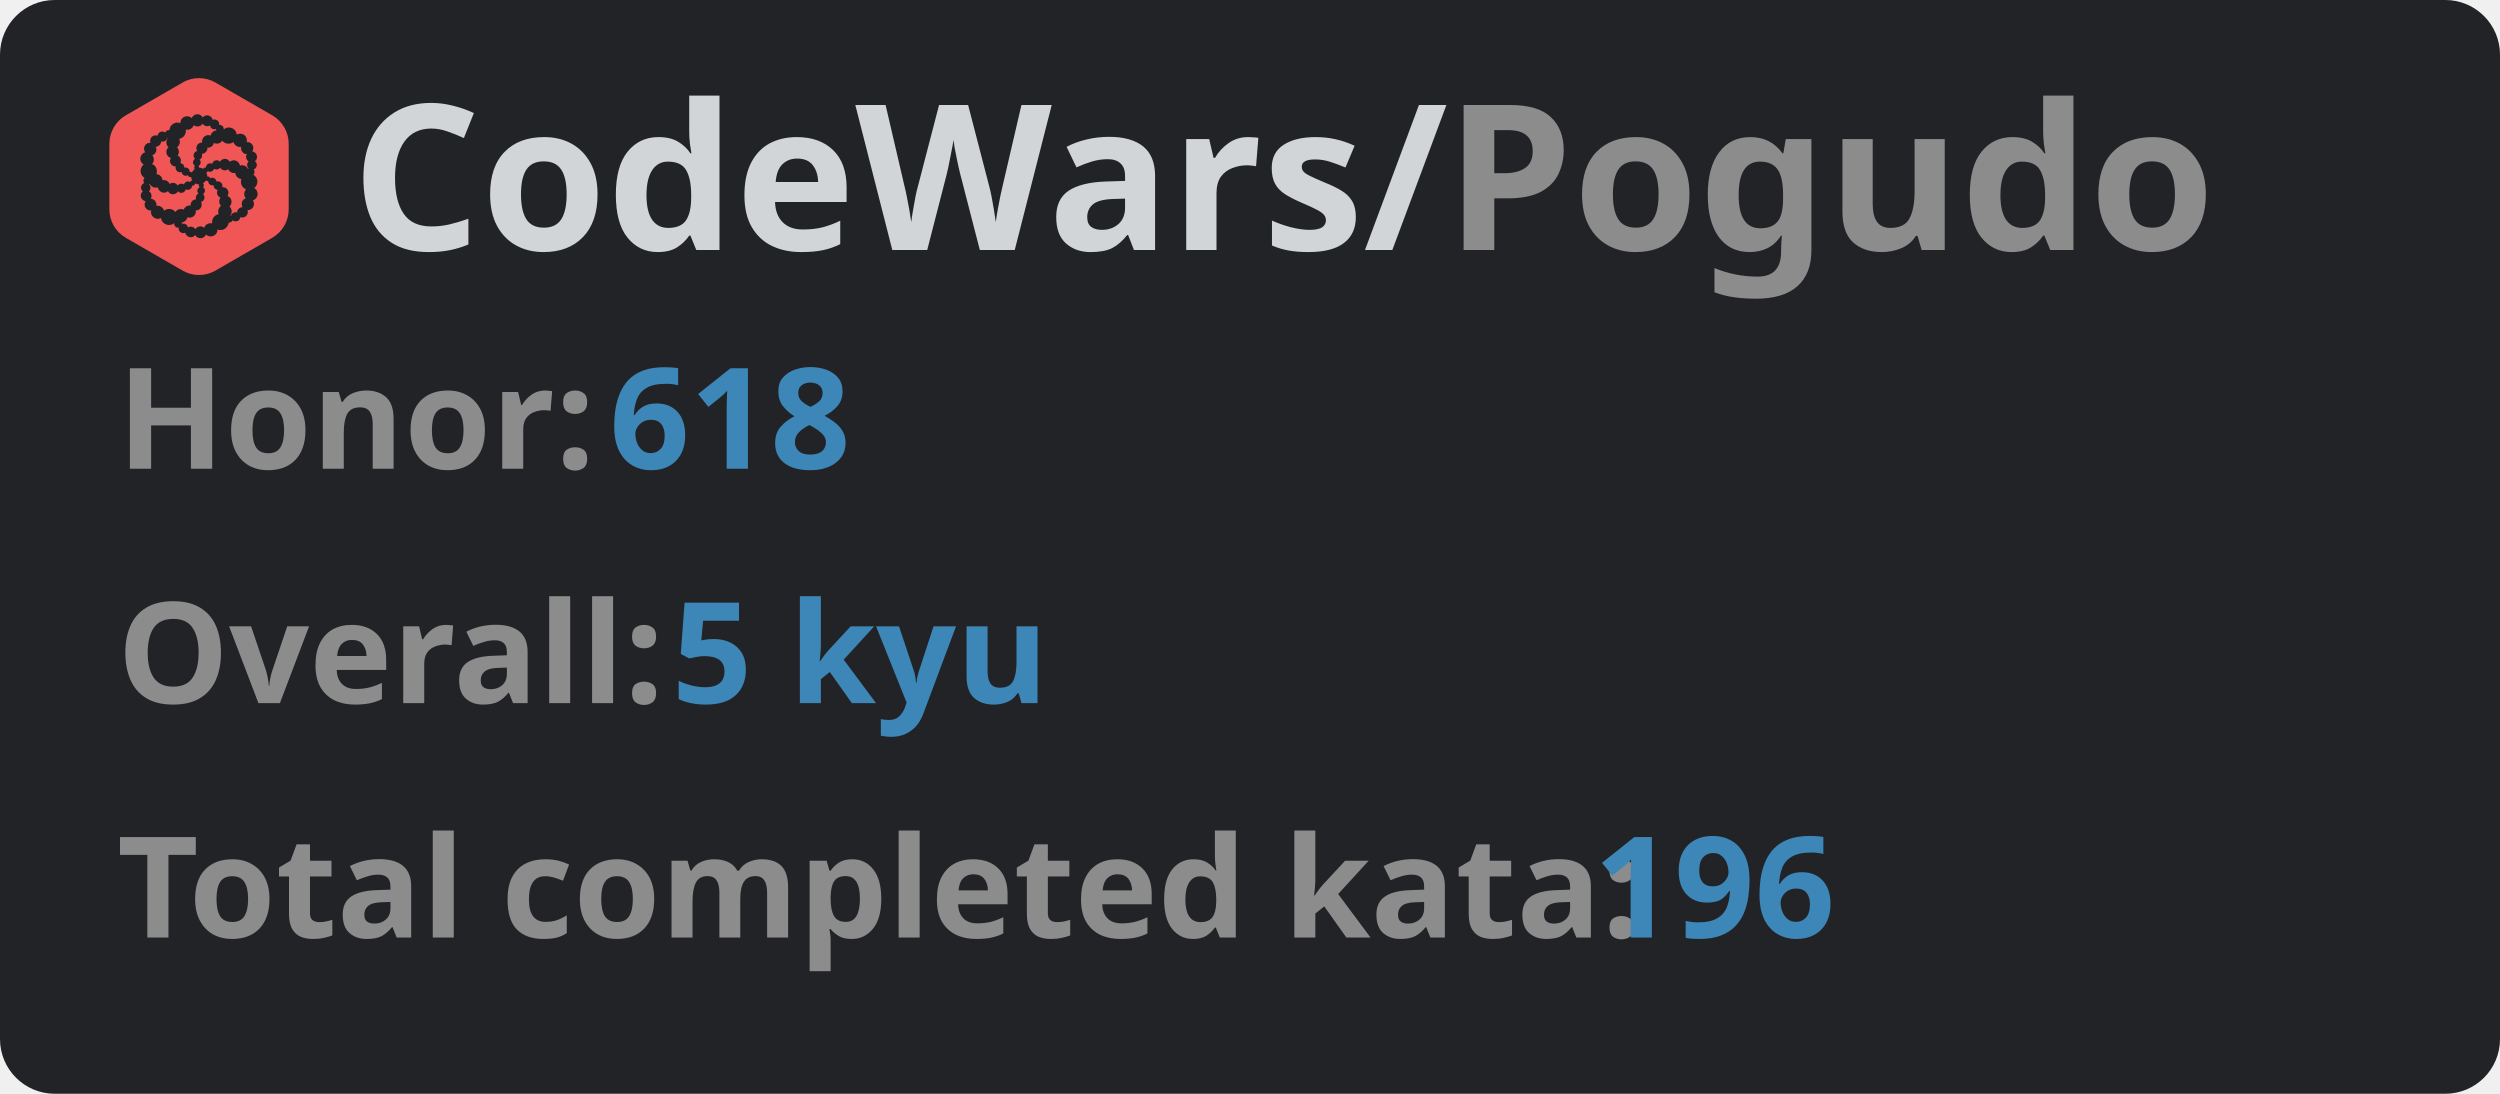
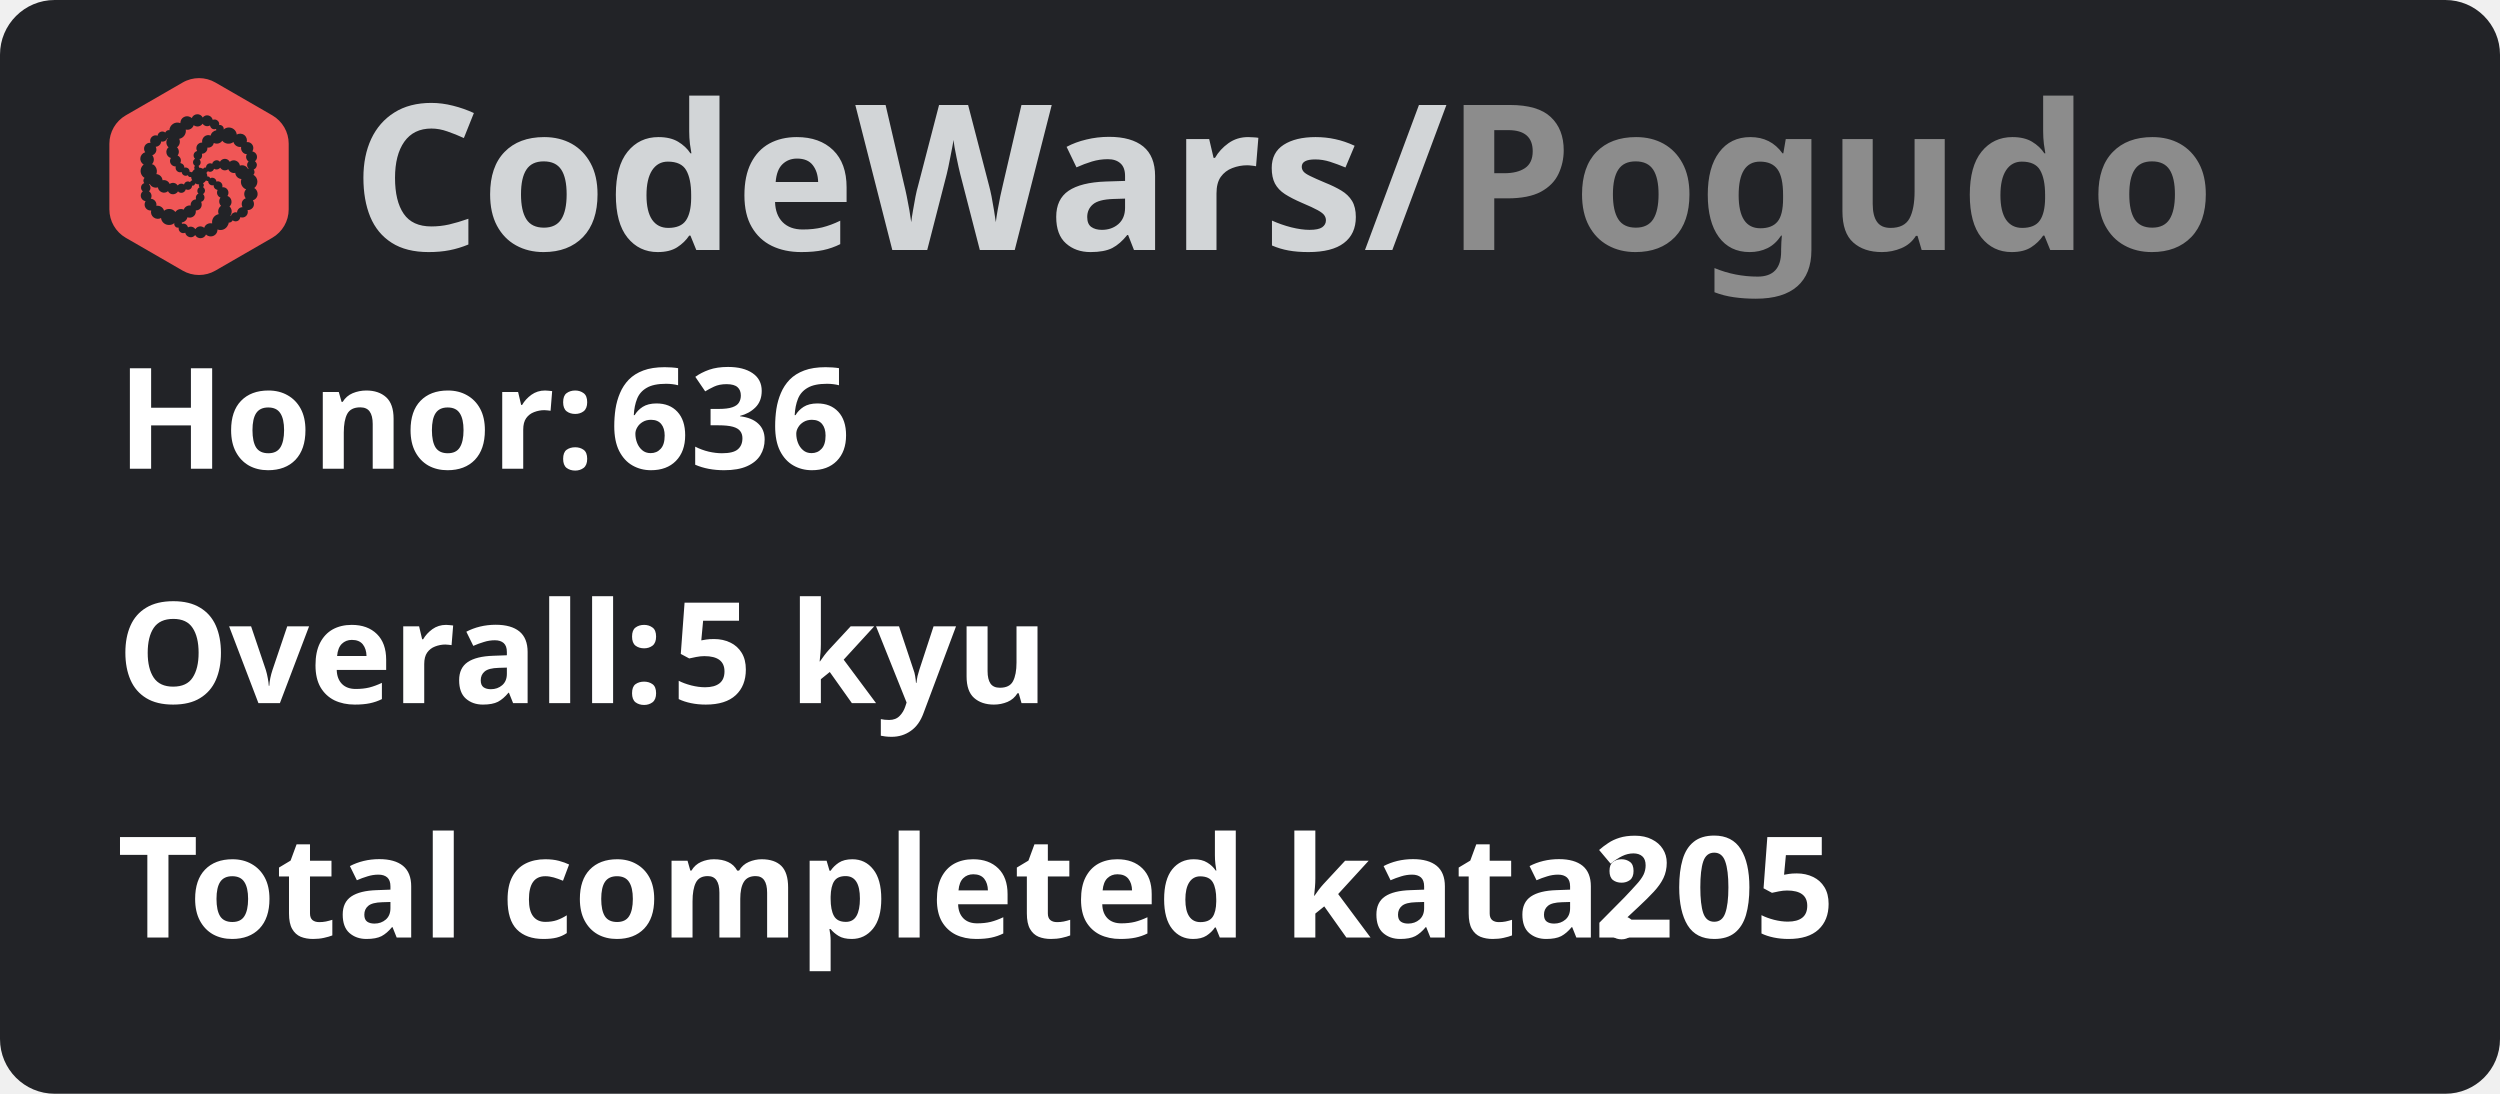
<svg xmlns="http://www.w3.org/2000/svg" baseProfile="full" height="140" version="1.1" viewBox="0,0,320,140" width="320">
  <defs />
  <rect fill="#222327" height="140" rx="7" ry="7" width="320" x="0" y="0" />
  <path d="M26.066 23.848C25.841 24.048 25.566 24.148 25.266 24.123C25.391 24.498 25.291 24.923 25.016 25.198C24.741 25.472 24.317 25.572 23.942 25.422C23.917 25.722 23.717 25.997 23.442 26.122C23.142 26.247 22.792 26.197 22.542 25.997C22.417 26.272 22.117 26.447 21.817 26.422C21.817 26.597 21.767 26.747 21.668 26.897C21.343 27.622 20.518 27.971 19.768 27.672C19.793 28.346 19.268 28.921 18.569 28.946C18.244 28.946 17.919 28.846 17.669 28.596C17.494 28.996 17.144 29.246 16.719 29.271C16.294 29.296 15.895 29.071 15.695 28.696C15.445 29.021 15.045 29.171 14.645 29.071C14.245 28.971 13.945 28.646 13.87 28.271C13.57 28.396 13.245 28.371 12.995 28.172C12.746 27.971 12.621 27.672 12.671 27.347L12.346 27.322C11.996 27.222 11.796 26.847 11.871 26.497C11.646 26.722 11.371 26.822 11.046 26.847C10.222 26.922 9.522 26.347 9.447 25.572C9.022 25.822 8.497 25.772 8.097 25.472C7.697 25.172 7.522 24.673 7.647 24.198C7.048 24.273 6.498 23.823 6.448 23.223C6.423 22.973 6.498 22.698 6.623 22.498C6.073 22.424 5.673 21.899 5.748 21.349C5.773 21.099 5.923 20.849 6.123 20.699C5.873 20.499 5.748 20.199 5.798 19.874C5.848 19.549 6.073 19.299 6.373 19.2C6.148 18.925 6.173 18.5 6.423 18.25H6.448C6.273 18.15 6.123 18.025 5.998 17.85C5.523 17.2 5.648 16.301 6.273 15.801C5.848 15.551 5.598 15.076 5.673 14.601C5.723 14.101 6.073 13.701 6.548 13.552C6.298 13.202 6.273 12.752 6.473 12.377C6.673 12.002 7.098 11.777 7.522 11.827C7.372 11.452 7.472 11.027 7.747 10.752C8.022 10.478 8.447 10.378 8.822 10.528C8.847 10.228 9.047 9.953 9.347 9.828C9.647 9.703 9.972 9.753 10.222 9.953C10.346 9.653 10.646 9.478 10.946 9.503L10.971 9.578C10.971 9.103 11.221 8.653 11.621 8.378C12.021 8.103 12.521 8.053 12.97 8.228L13.046 7.804C13.17 7.404 13.52 7.104 13.92 7.004C14.32 6.904 14.745 7.029 15.07 7.304C15.22 6.904 15.595 6.629 16.044 6.604C16.469 6.579 16.869 6.804 17.069 7.204C17.319 6.879 17.719 6.729 18.119 6.829C18.519 6.929 18.819 7.254 18.893 7.629C19.193 7.504 19.518 7.554 19.768 7.754C20.018 7.953 20.143 8.278 20.068 8.578C20.443 8.503 20.818 8.753 20.893 9.128C20.918 9.228 20.918 9.303 20.893 9.403C21.118 9.178 21.393 9.078 21.718 9.028C22.542 8.978 23.217 9.553 23.292 10.328C23.717 10.078 24.267 10.103 24.666 10.403C25.066 10.703 25.241 11.227 25.116 11.702C25.716 11.627 26.266 12.077 26.316 12.677C26.341 12.927 26.266 13.202 26.141 13.402C26.541 13.477 26.866 13.752 26.966 14.151C27.066 14.551 26.941 14.951 26.616 15.201C26.791 15.326 26.916 15.526 26.966 15.726C27.016 16.151 26.791 16.55 26.391 16.725C26.616 17 26.591 17.425 26.341 17.675C26.766 17.925 27.041 18.375 27.066 18.85C27.091 19.349 26.866 19.799 26.491 20.099C26.616 20.174 26.716 20.249 26.816 20.374C27.091 20.699 27.166 21.124 27.066 21.524C26.941 21.924 26.641 22.224 26.241 22.349C26.566 22.848 26.491 23.498 26.066 23.848ZM29.79 6.804L19.393 0.806C17.544 -0.269 15.245 -0.269 13.395 0.806L2.999 6.804C1.15 7.879 0 9.853 0 12.002V23.998C0 26.147 1.15 28.122 2.999 29.196L13.395 35.194C15.245 36.269 17.544 36.269 19.393 35.194L29.79 29.196C31.639 28.122 32.789 26.147 32.789 23.998V11.977C32.789 9.853 31.639 7.879 29.79 6.804ZM8.397 16.151C8.697 16.551 8.772 17.076 8.597 17.55C9.197 17.6 9.672 18.075 9.722 18.675C10.271 18.55 10.821 18.85 11.021 19.35C11.471 19.025 12.121 19.1 12.446 19.575L12.496 19.625L12.621 19.5C12.896 19.25 13.32 19.225 13.645 19.45C13.695 19.3 13.77 19.175 13.87 19.075C14.145 18.85 14.495 18.825 14.77 19.025C14.82 18.85 14.97 18.725 15.145 18.7C15.02 18.5 14.97 18.275 14.945 18.05V18.075C14.695 18.15 14.445 18.025 14.37 17.8C14.37 17.775 14.37 17.775 14.345 17.75C14.12 17.875 13.845 17.9 13.62 17.775C13.395 17.65 13.245 17.425 13.22 17.175C13.07 17.226 12.845 17.25 12.671 17.175C12.246 17.026 12.021 16.576 12.146 16.151C11.771 16.176 11.421 15.976 11.221 15.651C11.021 15.326 11.046 14.926 11.246 14.601C10.846 14.501 10.521 14.152 10.446 13.752C10.346 13.327 10.496 12.902 10.821 12.652C10.346 12.227 10.296 11.502 10.671 11.003C10.642 11.003 10.621 10.994 10.604 10.987C10.592 10.982 10.582 10.978 10.571 10.978C10.521 11.203 10.346 11.402 10.146 11.502C9.947 11.627 9.697 11.627 9.472 11.578C9.447 12.102 8.997 12.527 8.472 12.552C8.622 12.827 8.647 13.177 8.522 13.477C8.397 13.777 8.147 14.002 7.847 14.102C8.247 14.601 8.222 15.301 7.772 15.751C7.997 15.751 8.222 15.901 8.397 16.151ZM15.77 22.174C15.195 22.224 14.795 22.749 14.87 23.298C14.32 23.198 13.77 23.548 13.595 24.048C13.045 23.798 12.421 23.973 12.071 24.473L12.046 24.448C11.546 23.823 10.621 23.748 9.996 24.248C9.847 23.648 9.222 23.248 8.597 23.348C8.647 23.049 8.572 22.724 8.372 22.474C8.172 22.224 7.897 22.074 7.572 22.049C7.847 21.599 7.697 20.999 7.247 20.699C7.447 20.499 7.572 20.199 7.497 19.899C7.472 19.725 7.372 19.55 7.247 19.425C7.297 19.425 7.347 19.4 7.397 19.375C7.672 19.899 8.297 20.149 8.872 19.974C8.922 20.399 9.222 20.724 9.597 20.874C9.972 21.024 10.396 20.949 10.721 20.674C10.871 20.949 11.121 21.174 11.446 21.224C11.771 21.274 12.096 21.174 12.321 20.974C12.396 20.924 12.521 20.799 12.546 20.699C12.745 20.949 13.07 21.024 13.37 20.949C13.67 20.874 13.895 20.624 13.97 20.324C14.22 20.449 14.495 20.474 14.745 20.324C14.995 20.174 15.12 19.924 15.12 19.65C15.245 19.7 15.42 19.65 15.52 19.55C15.62 19.475 15.669 19.35 15.694 19.25C15.919 19.375 16.169 19.45 16.419 19.45C16.369 19.525 16.369 19.625 16.369 19.7C16.394 19.8 16.419 19.899 16.494 19.95C16.194 20.099 16.044 20.424 16.094 20.749C16.094 20.874 16.194 21.024 16.294 21.124C15.944 21.249 15.745 21.649 15.819 22.024L15.845 22.174H15.77ZM17.919 12.702C17.944 12.977 17.869 13.277 17.669 13.477C17.469 13.702 17.219 13.827 16.919 13.827L16.944 13.977C17.019 14.351 16.844 14.751 16.494 14.876H16.469C16.769 15.176 16.769 15.651 16.469 15.926C16.419 15.976 16.369 16.026 16.294 16.051C16.369 16.151 16.419 16.251 16.394 16.376C16.644 16.376 16.919 16.451 17.144 16.601C17.244 16.401 17.444 16.301 17.669 16.351C17.669 16.076 17.794 15.826 18.044 15.676C18.294 15.526 18.569 15.551 18.818 15.676C18.818 15.501 18.918 15.351 19.068 15.226C19.443 14.926 19.943 14.951 20.218 15.301C20.493 14.801 21.093 14.626 21.593 14.876C21.767 14.976 21.917 15.126 22.017 15.301C22.342 15.026 22.767 14.951 23.142 15.101C23.517 15.251 23.817 15.576 23.867 16.001C24.442 15.801 25.066 16.051 25.341 16.601L25.466 16.526C25.116 16.201 25.091 15.651 25.416 15.301C25.426 15.292 25.432 15.282 25.437 15.274C25.445 15.261 25.451 15.251 25.466 15.251C25.016 14.951 24.866 14.351 25.141 13.902C24.816 13.902 24.517 13.752 24.317 13.477C24.117 13.227 24.042 12.902 24.092 12.577C23.467 12.677 22.842 12.277 22.692 11.677C22.067 12.177 21.143 12.077 20.643 11.453C20.293 11.952 19.643 12.127 19.093 11.852C18.993 12.427 18.469 12.777 17.919 12.702ZM12.471 14.152C12.821 13.702 12.771 13.052 12.371 12.652C12.871 12.277 13.021 11.627 12.771 11.103C13.57 10.953 14.095 10.203 13.97 9.403C14.595 9.578 15.22 9.203 15.42 8.603C15.67 8.803 15.995 8.878 16.294 8.828C16.594 8.778 16.869 8.603 17.044 8.329C17.344 8.778 17.919 8.928 18.394 8.653C18.469 8.953 18.644 9.228 18.968 9.328C19.143 9.378 19.343 9.353 19.518 9.278L19.543 9.553C19.043 9.628 18.619 10.003 18.519 10.503C18.119 10.353 17.694 10.403 17.369 10.678C17.044 10.953 16.894 11.377 16.969 11.777C16.594 11.777 16.244 11.952 16.044 12.277C15.87 12.602 15.845 13.002 16.044 13.327C15.745 13.402 15.495 13.627 15.42 13.927C15.345 14.226 15.445 14.551 15.67 14.751C15.445 14.876 15.295 15.126 15.295 15.376C15.295 15.651 15.42 15.876 15.645 16.026C15.57 16.151 15.495 16.301 15.52 16.451L15.595 16.651C15.395 16.801 15.22 17.001 15.095 17.226C14.97 17.151 14.82 17.101 14.67 17.151C14.695 16.901 14.595 16.651 14.395 16.501C14.195 16.351 13.92 16.301 13.695 16.376C13.745 16.026 13.495 15.676 13.12 15.576L12.97 15.526C13.095 15.276 13.12 15.001 13.021 14.726C12.921 14.476 12.721 14.252 12.471 14.152ZM24.267 22.599C24.392 22.299 24.641 22.074 24.941 21.974C24.541 21.474 24.567 20.774 25.016 20.324C24.741 20.249 24.517 20.075 24.366 19.85H24.342C24.042 19.45 23.967 18.925 24.142 18.45C23.542 18.4 23.067 17.925 23.017 17.325C22.492 17.45 21.942 17.151 21.742 16.651C21.517 16.826 21.218 16.901 20.943 16.851C20.668 16.801 20.418 16.626 20.268 16.376L20.143 16.501C19.868 16.751 19.443 16.776 19.143 16.576C19.093 16.726 18.993 16.851 18.893 16.951C18.643 17.175 18.269 17.201 17.994 17.001C17.969 17.125 17.869 17.226 17.744 17.3C17.844 17.5 17.919 17.75 17.919 18H18.119C18.294 18.05 18.394 18.175 18.419 18.325C18.643 18.175 18.918 18.175 19.168 18.3C19.393 18.425 19.568 18.65 19.568 18.925C19.743 18.85 19.943 18.85 20.118 18.925C20.543 19.075 20.768 19.525 20.643 19.95C21.043 19.9 21.443 20.099 21.642 20.449C21.842 20.799 21.817 21.224 21.593 21.549C21.967 21.674 22.242 21.999 22.317 22.399C22.392 22.799 22.267 23.198 21.967 23.473C22.442 23.898 22.492 24.623 22.117 25.123L22.242 25.173C22.292 24.948 22.442 24.748 22.667 24.648C22.867 24.523 23.117 24.498 23.342 24.573C23.367 24.023 23.817 23.598 24.342 23.598C24.167 23.248 24.167 22.898 24.267 22.599ZM20.318 21.849C19.968 22.299 20.018 22.948 20.418 23.348C19.943 23.698 19.768 24.348 19.993 24.873C19.193 25.023 18.669 25.773 18.794 26.572C18.194 26.422 17.519 26.747 17.344 27.372C17.094 27.172 16.794 27.072 16.469 27.122C16.169 27.172 15.895 27.347 15.72 27.622C15.42 27.172 14.845 27.022 14.37 27.297C14.32 27.047 14.17 26.847 13.97 26.722C13.77 26.597 13.495 26.572 13.27 26.647V26.672L13.245 26.397C13.745 26.322 14.17 25.948 14.27 25.448C14.47 25.523 14.67 25.523 14.87 25.498C15.495 25.398 15.895 24.823 15.794 24.198C16.094 24.198 16.419 24.073 16.619 23.848C16.844 23.598 16.919 23.273 16.869 22.974C16.869 22.855 16.838 22.783 16.8 22.697C16.79 22.674 16.78 22.65 16.769 22.624C17.069 22.549 17.294 22.324 17.369 22.024C17.444 21.724 17.344 21.399 17.119 21.199C17.219 21.149 17.294 21.049 17.369 20.949C17.594 20.599 17.469 20.149 17.119 19.925L17.169 19.875C17.319 19.675 17.319 19.4 17.119 19.225C17.344 19.1 17.544 18.925 17.669 18.7C17.769 18.8 17.919 18.85 18.069 18.825C18.069 19.075 18.169 19.3 18.369 19.45C18.569 19.6 18.843 19.65 19.068 19.575V19.6C19.043 19.95 19.268 20.299 19.643 20.399L19.793 20.449C19.668 20.724 19.643 21.024 19.743 21.274C19.843 21.524 20.043 21.749 20.318 21.849Z" fill="#F05656" id="path" transform="translate(14,10), scale(0.7)" />
  <text fill="#D2D5D7" font-family="Ubuntu" font-size="26px" font-weight="bold" x="45" y="32">CodeWars/</text>
  <text fill="#8C8C8C" font-family="Ubuntu" font-size="26px" font-weight="bold" x="185" y="32">Pogudo</text>
-   <text fill="#8C8C8C" font-family="Ubuntu" font-size="18px" font-weight="bold" stroke="#500" stroke-width="0" x="15" y="60">Honor:</text>
-   <text fill="#3d87b8" font-family="Ubuntu" font-size="18px" font-weight="bold" stroke="#500" stroke-width="0" x="78" y="60">618</text>
-   <text fill="#8C8C8C" font-family="Ubuntu" font-size="18px" font-weight="bold" stroke="#500" stroke-width="0" x="15" y="90">Overall:</text>
-   <text fill="#3d87b8" font-family="Ubuntu" font-size="18px" font-weight="bold" stroke="#500" stroke-width="0" x="86" y="90">5 kyu</text>
-   <text fill="#8C8C8C" font-family="Ubuntu" font-size="18px" font-weight="bold" stroke="#500" stroke-width="0" x="15" y="120">Total completed kata:</text>
-   <text fill="#3d87b8" font-family="Ubuntu" font-size="18px" font-weight="bold" stroke="#500" stroke-width="0" x="204" y="120">196</text>
+   <text fill="#FFF" font-family="Ubuntu" font-size="18px" font-weight="bold" stroke="#500" stroke-width="0" x="15" y="60">Honor:</text>
+   <text fill="#FFF" font-family="Ubuntu" font-size="18px" font-weight="bold" stroke="#500" stroke-width="0" x="78" y="60">636</text>
+   <text fill="#FFF" font-family="Ubuntu" font-size="18px" font-weight="bold" stroke="#500" stroke-width="0" x="15" y="90">Overall:</text>
+   <text fill="#FFF" font-family="Ubuntu" font-size="18px" font-weight="bold" stroke="#500" stroke-width="0" x="86" y="90">5 kyu</text>
+   <text fill="#FFF" font-family="Ubuntu" font-size="18px" font-weight="bold" stroke="#500" stroke-width="0" x="15" y="120">Total completed kata:</text>
+   <text fill="#FFF" font-family="Ubuntu" font-size="18px" font-weight="bold" stroke="#500" stroke-width="0" x="204" y="120">205</text>
</svg>
